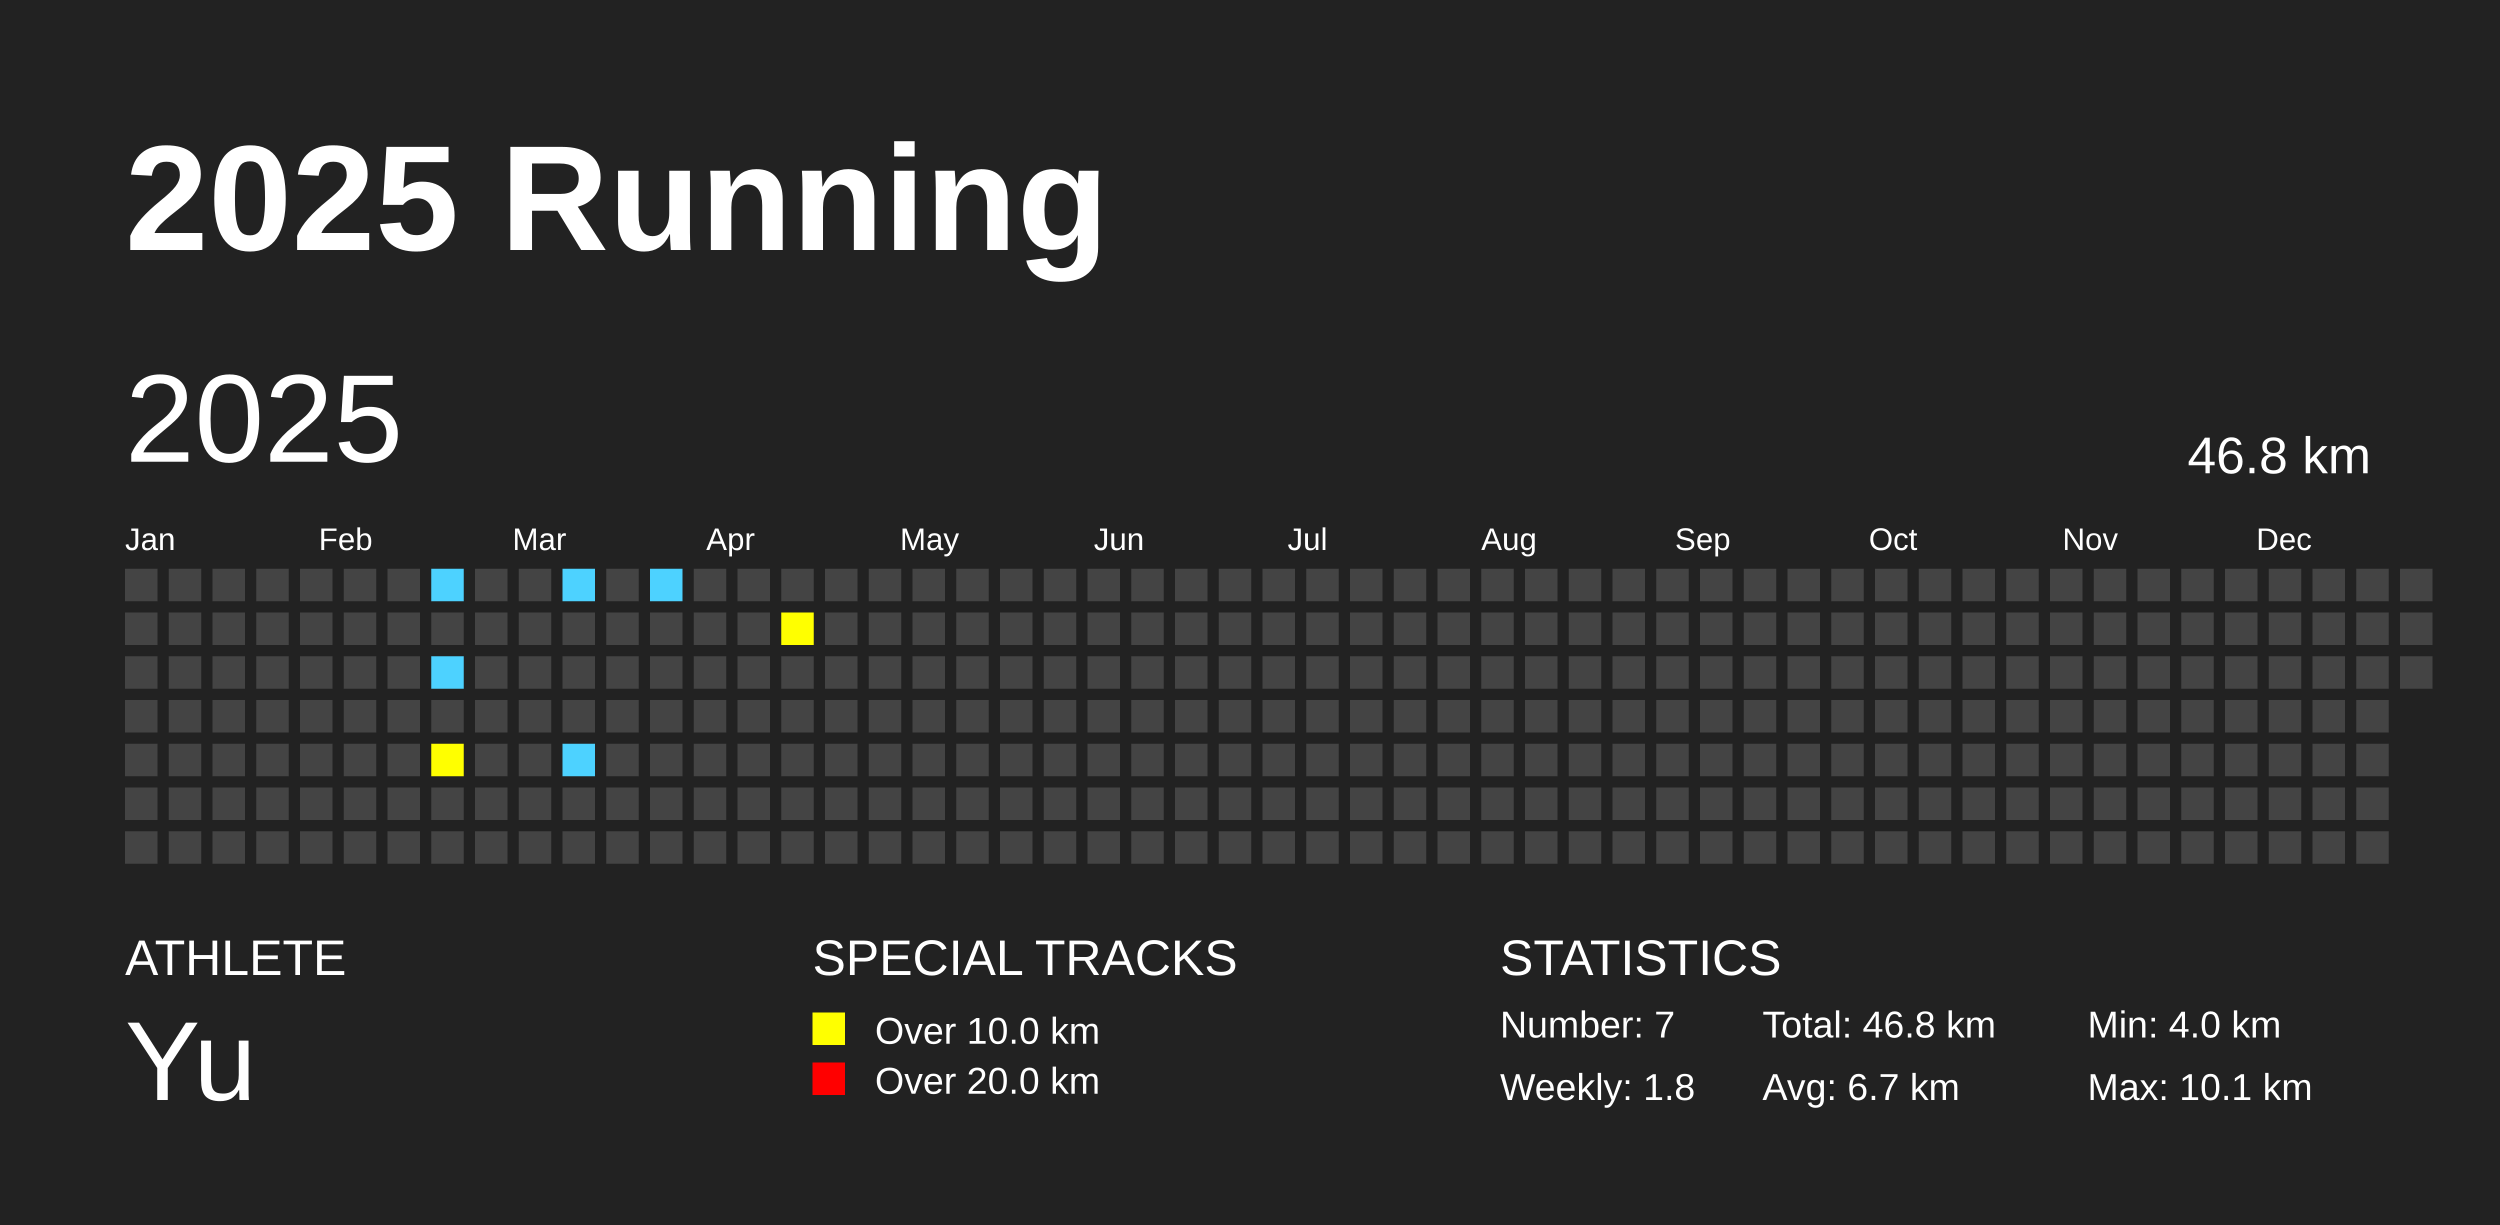
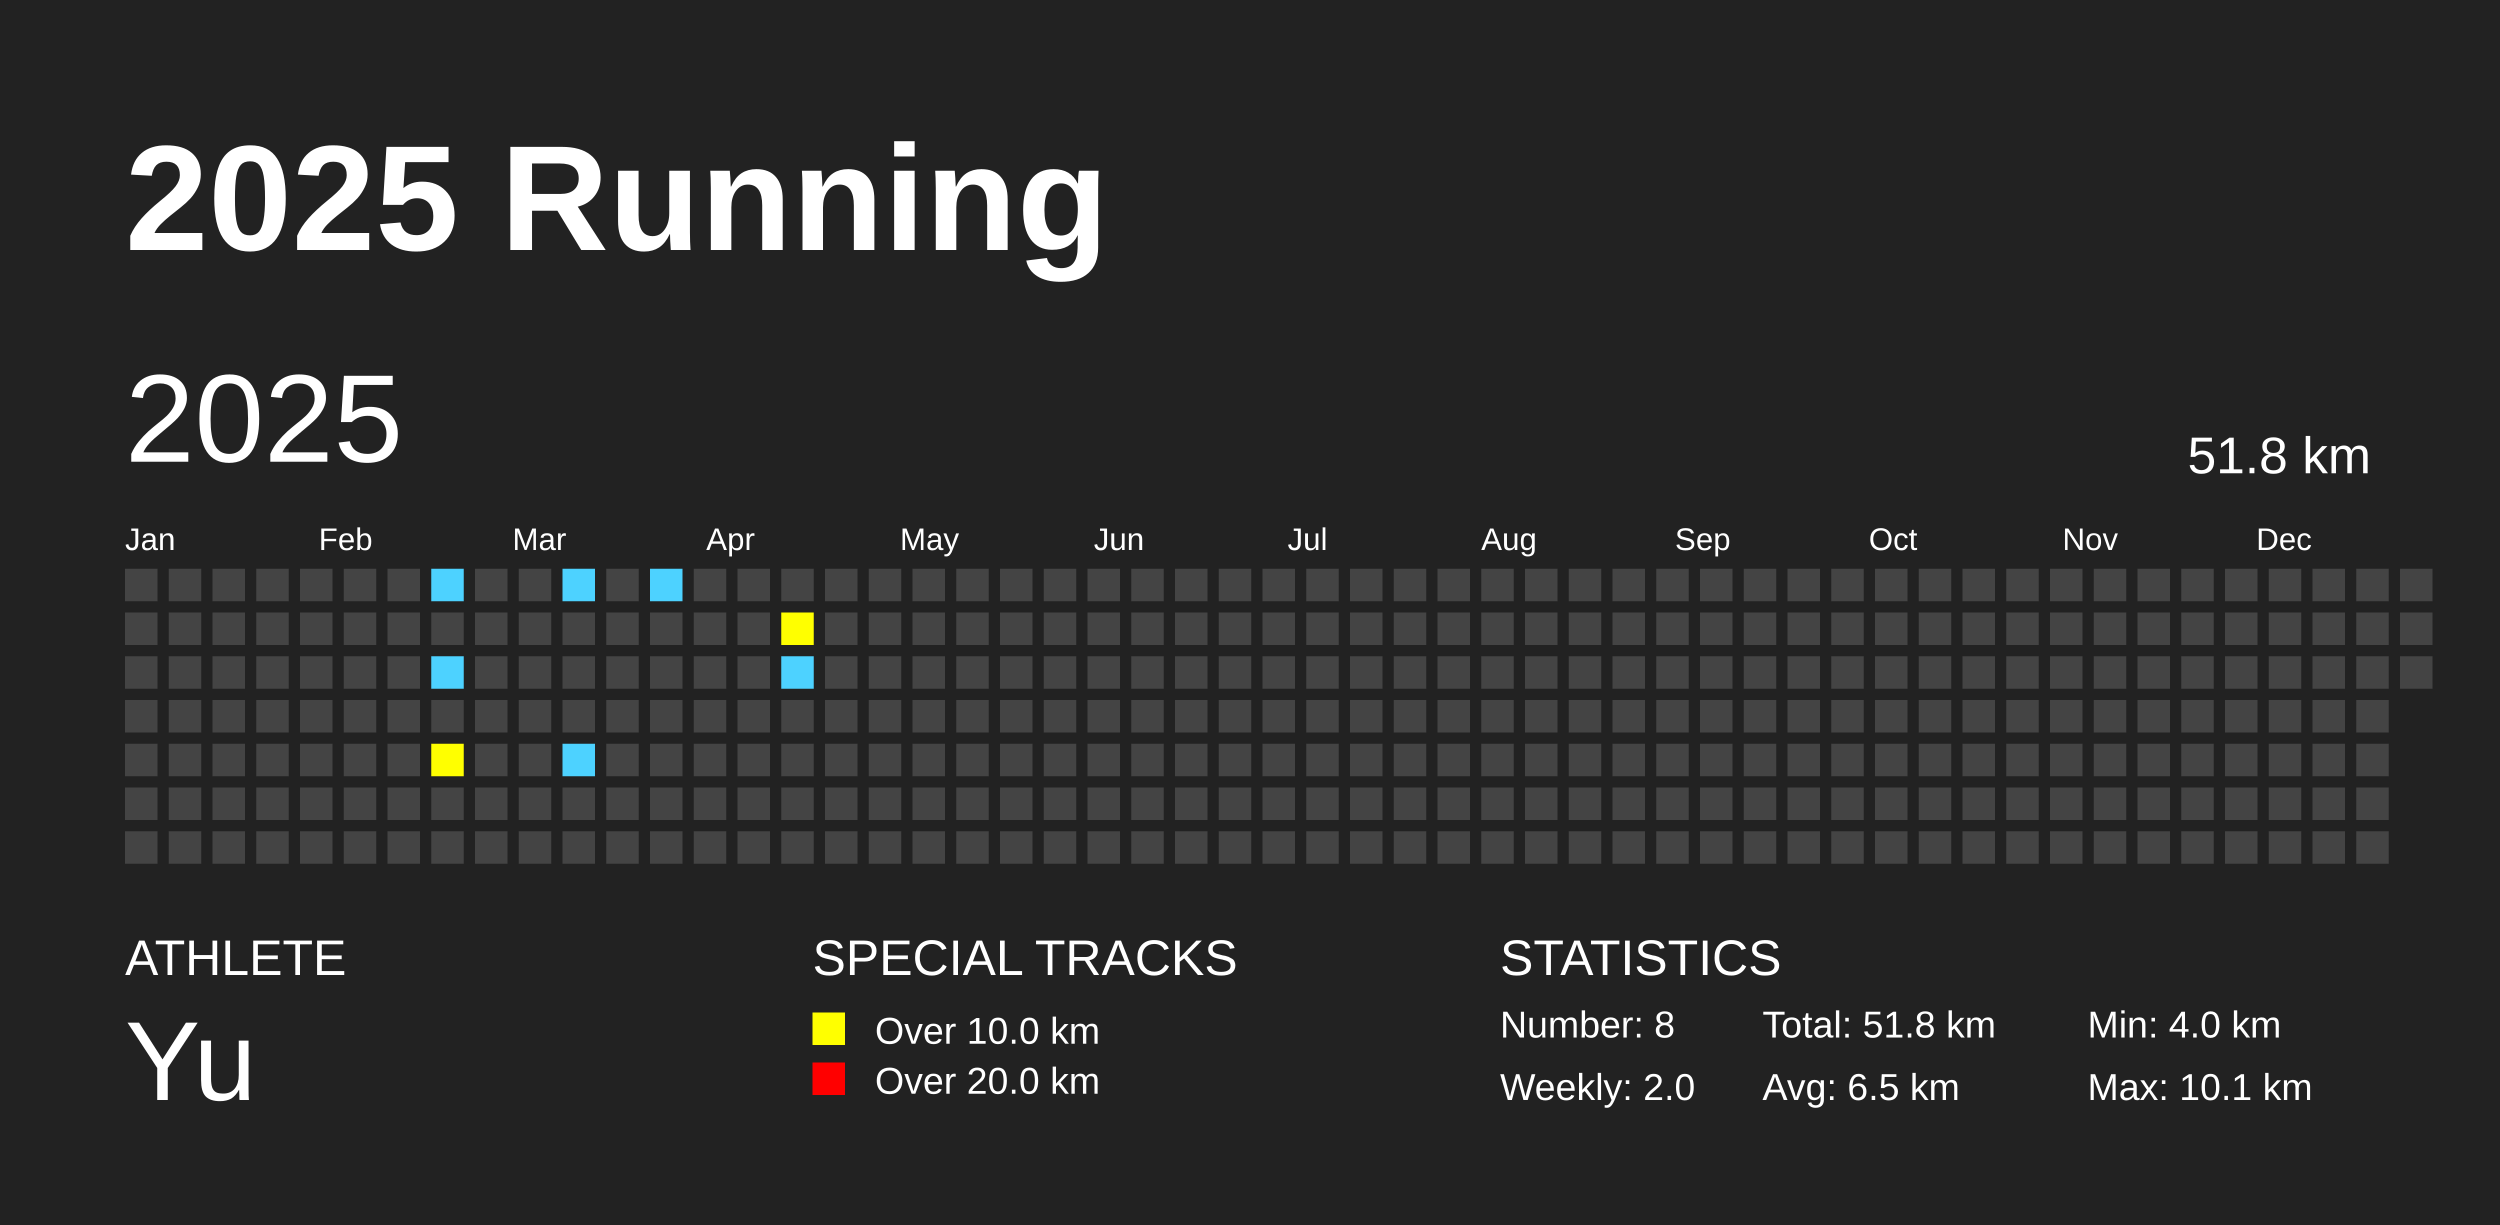
<svg xmlns="http://www.w3.org/2000/svg" baseProfile="full" height="98mm" version="1.1" viewBox="0,0,200,98" width="200mm">
  <defs />
  <rect fill="#222222" height="98" width="200" x="0" y="0" />
  <text fill="#FFFFFF" style="font-size:12px; font-family:Arial; font-weight:bold;" x="10" y="20">2025 Running</text>
  <text fill="#FFFFFF" style="font-size:4px; font-family:Arial" x="10" y="78">ATHLETE</text>
  <text fill="#FFFFFF" style="font-size:9px; font-family:Arial" x="10" y="88">Yu</text>
  <text fill="#FFFFFF" style="font-size:4px; font-family:Arial" x="65" y="78">SPECIAL TRACKS</text>
  <rect fill="yellow" height="2.6" width="2.6" x="65" y="81" />
  <text fill="#FFFFFF" style="font-size:3px; font-family:Arial" x="70" y="83.5">Over 10.0 km</text>
  <rect fill="red" height="2.6" width="2.6" x="65" y="85" />
  <text fill="#FFFFFF" style="font-size:3px; font-family:Arial" x="70" y="87.5">Over 20.0 km</text>
  <text fill="#FFFFFF" style="font-size:4px; font-family:Arial" x="120" y="78">STATISTICS</text>
-   <text fill="#FFFFFF" style="font-size:3px; font-family:Arial" x="120" y="83">Number: 7</text>
-   <text fill="#FFFFFF" style="font-size:3px; font-family:Arial" x="120" y="88">Weekly: 1.8</text>
-   <text fill="#FFFFFF" style="font-size:3px; font-family:Arial" x="141" y="83">Total: 46.8 km</text>
-   <text fill="#FFFFFF" style="font-size:3px; font-family:Arial" x="141" y="88">Avg: 6.7 km</text>
+   <text fill="#FFFFFF" style="font-size:3px; font-family:Arial" x="120" y="83">Number: 8</text>
+   <text fill="#FFFFFF" style="font-size:3px; font-family:Arial" x="120" y="88">Weekly: 2.0</text>
+   <text fill="#FFFFFF" style="font-size:3px; font-family:Arial" x="141" y="83">Total: 51.8 km</text>
+   <text fill="#FFFFFF" style="font-size:3px; font-family:Arial" x="141" y="88">Avg: 6.5 km</text>
  <text fill="#FFFFFF" style="font-size:3px; font-family:Arial" x="167" y="83">Min: 4.0 km</text>
  <text fill="#FFFFFF" style="font-size:3px; font-family:Arial" x="167" y="88">Max: 10.1 km</text>
  <text dominant-baseline="hanging" fill="#FFFFFF" style="font-size:10.0px; font-family:Arial;" x="10" y="30">2025</text>
-   <text dominant-baseline="hanging" fill="#FFFFFF" style="font-size:4.125px; font-family:Arial;" x="175" y="35">46.8 km</text>
+   <text dominant-baseline="hanging" fill="#FFFFFF" style="font-size:4.125px; font-family:Arial;" x="175" y="35">51.8 km</text>
  <text fill="#FFFFFF" style="font-size:2.5px; font-family:Arial" x="10.0" y="44">Jan</text>
  <text fill="#FFFFFF" style="font-size:2.5px; font-family:Arial" x="25.5" y="44">Feb</text>
  <text fill="#FFFFFF" style="font-size:2.5px; font-family:Arial" x="41.0" y="44">Mar</text>
  <text fill="#FFFFFF" style="font-size:2.5px; font-family:Arial" x="56.5" y="44">Apr</text>
  <text fill="#FFFFFF" style="font-size:2.5px; font-family:Arial" x="72.0" y="44">May</text>
  <text fill="#FFFFFF" style="font-size:2.5px; font-family:Arial" x="87.5" y="44">Jun</text>
  <text fill="#FFFFFF" style="font-size:2.5px; font-family:Arial" x="103.0" y="44">Jul</text>
  <text fill="#FFFFFF" style="font-size:2.5px; font-family:Arial" x="118.5" y="44">Aug</text>
  <text fill="#FFFFFF" style="font-size:2.5px; font-family:Arial" x="134.0" y="44">Sep</text>
  <text fill="#FFFFFF" style="font-size:2.5px; font-family:Arial" x="149.5" y="44">Oct</text>
  <text fill="#FFFFFF" style="font-size:2.5px; font-family:Arial" x="165.0" y="44">Nov</text>
  <text fill="#FFFFFF" style="font-size:2.5px; font-family:Arial" x="180.5" y="44">Dec</text>
  <rect fill="#444444" height="2.6" width="2.6" x="10.0" y="45.5" />
  <rect fill="#444444" height="2.6" width="2.6" x="10.0" y="49.0" />
  <rect fill="#444444" height="2.6" width="2.6" x="10.0" y="52.5" />
  <rect fill="#444444" height="2.6" width="2.6" x="10.0" y="56.0" />
  <rect fill="#444444" height="2.6" width="2.6" x="10.0" y="59.5" />
  <rect fill="#444444" height="2.6" width="2.6" x="10.0" y="63.0" />
  <rect fill="#444444" height="2.6" width="2.6" x="10.0" y="66.5" />
  <rect fill="#444444" height="2.6" width="2.6" x="13.5" y="45.5" />
  <rect fill="#444444" height="2.6" width="2.6" x="13.5" y="49.0" />
  <rect fill="#444444" height="2.6" width="2.6" x="13.5" y="52.5" />
  <rect fill="#444444" height="2.6" width="2.6" x="13.5" y="56.0" />
  <rect fill="#444444" height="2.6" width="2.6" x="13.5" y="59.5" />
  <rect fill="#444444" height="2.6" width="2.6" x="13.5" y="63.0" />
  <rect fill="#444444" height="2.6" width="2.6" x="13.5" y="66.5" />
  <rect fill="#444444" height="2.6" width="2.6" x="17.0" y="45.5" />
  <rect fill="#444444" height="2.6" width="2.6" x="17.0" y="49.0" />
  <rect fill="#444444" height="2.6" width="2.6" x="17.0" y="52.5" />
  <rect fill="#444444" height="2.6" width="2.6" x="17.0" y="56.0" />
  <rect fill="#444444" height="2.6" width="2.6" x="17.0" y="59.5" />
  <rect fill="#444444" height="2.6" width="2.6" x="17.0" y="63.0" />
  <rect fill="#444444" height="2.6" width="2.6" x="17.0" y="66.5" />
  <rect fill="#444444" height="2.6" width="2.6" x="20.5" y="45.5" />
  <rect fill="#444444" height="2.6" width="2.6" x="20.5" y="49.0" />
  <rect fill="#444444" height="2.6" width="2.6" x="20.5" y="52.5" />
  <rect fill="#444444" height="2.6" width="2.6" x="20.5" y="56.0" />
  <rect fill="#444444" height="2.6" width="2.6" x="20.5" y="59.5" />
  <rect fill="#444444" height="2.6" width="2.6" x="20.5" y="63.0" />
  <rect fill="#444444" height="2.6" width="2.6" x="20.5" y="66.5" />
  <rect fill="#444444" height="2.6" width="2.6" x="24.0" y="45.5" />
  <rect fill="#444444" height="2.6" width="2.6" x="24.0" y="49.0" />
  <rect fill="#444444" height="2.6" width="2.6" x="24.0" y="52.5" />
  <rect fill="#444444" height="2.6" width="2.6" x="24.0" y="56.0" />
  <rect fill="#444444" height="2.6" width="2.6" x="24.0" y="59.5" />
  <rect fill="#444444" height="2.6" width="2.6" x="24.0" y="63.0" />
  <rect fill="#444444" height="2.6" width="2.6" x="24.0" y="66.5" />
  <rect fill="#444444" height="2.6" width="2.6" x="27.5" y="45.5" />
  <rect fill="#444444" height="2.6" width="2.6" x="27.5" y="49.0" />
  <rect fill="#444444" height="2.6" width="2.6" x="27.5" y="52.5" />
  <rect fill="#444444" height="2.6" width="2.6" x="27.5" y="56.0" />
  <rect fill="#444444" height="2.6" width="2.6" x="27.5" y="59.5" />
  <rect fill="#444444" height="2.6" width="2.6" x="27.5" y="63.0" />
  <rect fill="#444444" height="2.6" width="2.6" x="27.5" y="66.5" />
  <rect fill="#444444" height="2.6" width="2.6" x="31.0" y="45.5" />
  <rect fill="#444444" height="2.6" width="2.6" x="31.0" y="49.0" />
  <rect fill="#444444" height="2.6" width="2.6" x="31.0" y="52.5" />
  <rect fill="#444444" height="2.6" width="2.6" x="31.0" y="56.0" />
  <rect fill="#444444" height="2.6" width="2.6" x="31.0" y="59.5" />
  <rect fill="#444444" height="2.6" width="2.6" x="31.0" y="63.0" />
  <rect fill="#444444" height="2.6" width="2.6" x="31.0" y="66.5" />
  <rect fill="#4DD2FF" height="2.6" width="2.6" x="34.5" y="45.5" />
  <rect fill="#444444" height="2.6" width="2.6" x="34.5" y="49.0" />
  <rect fill="#4DD2FF" height="2.6" width="2.6" x="34.5" y="52.5" />
  <rect fill="#444444" height="2.6" width="2.6" x="34.5" y="56.0" />
  <rect fill="yellow" height="2.6" width="2.6" x="34.5" y="59.5" />
  <rect fill="#444444" height="2.6" width="2.6" x="34.5" y="63.0" />
  <rect fill="#444444" height="2.6" width="2.6" x="34.5" y="66.5" />
  <rect fill="#444444" height="2.6" width="2.6" x="38.0" y="45.5" />
  <rect fill="#444444" height="2.6" width="2.6" x="38.0" y="49.0" />
  <rect fill="#444444" height="2.6" width="2.6" x="38.0" y="52.5" />
  <rect fill="#444444" height="2.6" width="2.6" x="38.0" y="56.0" />
  <rect fill="#444444" height="2.6" width="2.6" x="38.0" y="59.5" />
  <rect fill="#444444" height="2.6" width="2.6" x="38.0" y="63.0" />
  <rect fill="#444444" height="2.6" width="2.6" x="38.0" y="66.5" />
  <rect fill="#444444" height="2.6" width="2.6" x="41.5" y="45.5" />
  <rect fill="#444444" height="2.6" width="2.6" x="41.5" y="49.0" />
  <rect fill="#444444" height="2.6" width="2.6" x="41.5" y="52.5" />
  <rect fill="#444444" height="2.6" width="2.6" x="41.5" y="56.0" />
  <rect fill="#444444" height="2.6" width="2.6" x="41.5" y="59.5" />
  <rect fill="#444444" height="2.6" width="2.6" x="41.5" y="63.0" />
  <rect fill="#444444" height="2.6" width="2.6" x="41.5" y="66.5" />
  <rect fill="#4DD2FF" height="2.6" width="2.6" x="45.0" y="45.5" />
  <rect fill="#444444" height="2.6" width="2.6" x="45.0" y="49.0" />
  <rect fill="#444444" height="2.6" width="2.6" x="45.0" y="52.5" />
  <rect fill="#444444" height="2.6" width="2.6" x="45.0" y="56.0" />
  <rect fill="#4DD2FF" height="2.6" width="2.6" x="45.0" y="59.5" />
  <rect fill="#444444" height="2.6" width="2.6" x="45.0" y="63.0" />
  <rect fill="#444444" height="2.6" width="2.6" x="45.0" y="66.5" />
  <rect fill="#444444" height="2.6" width="2.6" x="48.5" y="45.5" />
  <rect fill="#444444" height="2.6" width="2.6" x="48.5" y="49.0" />
  <rect fill="#444444" height="2.6" width="2.6" x="48.5" y="52.5" />
  <rect fill="#444444" height="2.6" width="2.6" x="48.5" y="56.0" />
  <rect fill="#444444" height="2.6" width="2.6" x="48.5" y="59.5" />
  <rect fill="#444444" height="2.6" width="2.6" x="48.5" y="63.0" />
  <rect fill="#444444" height="2.6" width="2.6" x="48.5" y="66.5" />
  <rect fill="#4DD2FF" height="2.6" width="2.6" x="52.0" y="45.5" />
  <rect fill="#444444" height="2.6" width="2.6" x="52.0" y="49.0" />
  <rect fill="#444444" height="2.6" width="2.6" x="52.0" y="52.5" />
  <rect fill="#444444" height="2.6" width="2.6" x="52.0" y="56.0" />
  <rect fill="#444444" height="2.6" width="2.6" x="52.0" y="59.5" />
  <rect fill="#444444" height="2.6" width="2.6" x="52.0" y="63.0" />
  <rect fill="#444444" height="2.6" width="2.6" x="52.0" y="66.5" />
  <rect fill="#444444" height="2.6" width="2.6" x="55.5" y="45.5" />
  <rect fill="#444444" height="2.6" width="2.6" x="55.5" y="49.0" />
  <rect fill="#444444" height="2.6" width="2.6" x="55.5" y="52.5" />
  <rect fill="#444444" height="2.6" width="2.6" x="55.5" y="56.0" />
  <rect fill="#444444" height="2.6" width="2.6" x="55.5" y="59.5" />
  <rect fill="#444444" height="2.6" width="2.6" x="55.5" y="63.0" />
  <rect fill="#444444" height="2.6" width="2.6" x="55.5" y="66.5" />
  <rect fill="#444444" height="2.6" width="2.6" x="59.0" y="45.5" />
  <rect fill="#444444" height="2.6" width="2.6" x="59.0" y="49.0" />
  <rect fill="#444444" height="2.6" width="2.6" x="59.0" y="52.5" />
  <rect fill="#444444" height="2.6" width="2.6" x="59.0" y="56.0" />
  <rect fill="#444444" height="2.6" width="2.6" x="59.0" y="59.5" />
  <rect fill="#444444" height="2.6" width="2.6" x="59.0" y="63.0" />
  <rect fill="#444444" height="2.6" width="2.6" x="59.0" y="66.5" />
  <rect fill="#444444" height="2.6" width="2.6" x="62.5" y="45.5" />
  <rect fill="yellow" height="2.6" width="2.6" x="62.5" y="49.0" />
-   <rect fill="#444444" height="2.6" width="2.6" x="62.5" y="52.5" />
+   <rect fill="#4DD2FF" height="2.6" width="2.6" x="62.5" y="52.5" />
  <rect fill="#444444" height="2.6" width="2.6" x="62.5" y="56.0" />
  <rect fill="#444444" height="2.6" width="2.6" x="62.5" y="59.5" />
  <rect fill="#444444" height="2.6" width="2.6" x="62.5" y="63.0" />
  <rect fill="#444444" height="2.6" width="2.6" x="62.5" y="66.5" />
  <rect fill="#444444" height="2.6" width="2.6" x="66.0" y="45.5" />
  <rect fill="#444444" height="2.6" width="2.6" x="66.0" y="49.0" />
  <rect fill="#444444" height="2.6" width="2.6" x="66.0" y="52.5" />
  <rect fill="#444444" height="2.6" width="2.6" x="66.0" y="56.0" />
  <rect fill="#444444" height="2.6" width="2.6" x="66.0" y="59.5" />
  <rect fill="#444444" height="2.6" width="2.6" x="66.0" y="63.0" />
  <rect fill="#444444" height="2.6" width="2.6" x="66.0" y="66.5" />
  <rect fill="#444444" height="2.6" width="2.6" x="69.5" y="45.5" />
  <rect fill="#444444" height="2.6" width="2.6" x="69.5" y="49.0" />
  <rect fill="#444444" height="2.6" width="2.6" x="69.5" y="52.5" />
  <rect fill="#444444" height="2.6" width="2.6" x="69.5" y="56.0" />
  <rect fill="#444444" height="2.6" width="2.6" x="69.5" y="59.5" />
  <rect fill="#444444" height="2.6" width="2.6" x="69.5" y="63.0" />
  <rect fill="#444444" height="2.6" width="2.6" x="69.5" y="66.5" />
  <rect fill="#444444" height="2.6" width="2.6" x="73.0" y="45.5" />
  <rect fill="#444444" height="2.6" width="2.6" x="73.0" y="49.0" />
  <rect fill="#444444" height="2.6" width="2.6" x="73.0" y="52.5" />
  <rect fill="#444444" height="2.6" width="2.6" x="73.0" y="56.0" />
  <rect fill="#444444" height="2.6" width="2.6" x="73.0" y="59.5" />
  <rect fill="#444444" height="2.6" width="2.6" x="73.0" y="63.0" />
  <rect fill="#444444" height="2.6" width="2.6" x="73.0" y="66.5" />
  <rect fill="#444444" height="2.6" width="2.6" x="76.5" y="45.5" />
  <rect fill="#444444" height="2.6" width="2.6" x="76.5" y="49.0" />
  <rect fill="#444444" height="2.6" width="2.6" x="76.5" y="52.5" />
  <rect fill="#444444" height="2.6" width="2.6" x="76.5" y="56.0" />
  <rect fill="#444444" height="2.6" width="2.6" x="76.5" y="59.5" />
  <rect fill="#444444" height="2.6" width="2.6" x="76.5" y="63.0" />
  <rect fill="#444444" height="2.6" width="2.6" x="76.5" y="66.5" />
  <rect fill="#444444" height="2.6" width="2.6" x="80.0" y="45.5" />
  <rect fill="#444444" height="2.6" width="2.6" x="80.0" y="49.0" />
  <rect fill="#444444" height="2.6" width="2.6" x="80.0" y="52.5" />
  <rect fill="#444444" height="2.6" width="2.6" x="80.0" y="56.0" />
  <rect fill="#444444" height="2.6" width="2.6" x="80.0" y="59.5" />
  <rect fill="#444444" height="2.6" width="2.6" x="80.0" y="63.0" />
  <rect fill="#444444" height="2.6" width="2.6" x="80.0" y="66.5" />
  <rect fill="#444444" height="2.6" width="2.6" x="83.5" y="45.5" />
  <rect fill="#444444" height="2.6" width="2.6" x="83.5" y="49.0" />
  <rect fill="#444444" height="2.6" width="2.6" x="83.5" y="52.5" />
  <rect fill="#444444" height="2.6" width="2.6" x="83.5" y="56.0" />
  <rect fill="#444444" height="2.6" width="2.6" x="83.5" y="59.5" />
  <rect fill="#444444" height="2.6" width="2.6" x="83.5" y="63.0" />
  <rect fill="#444444" height="2.6" width="2.6" x="83.5" y="66.5" />
  <rect fill="#444444" height="2.6" width="2.6" x="87.0" y="45.5" />
  <rect fill="#444444" height="2.6" width="2.6" x="87.0" y="49.0" />
  <rect fill="#444444" height="2.6" width="2.6" x="87.0" y="52.5" />
  <rect fill="#444444" height="2.6" width="2.6" x="87.0" y="56.0" />
  <rect fill="#444444" height="2.6" width="2.6" x="87.0" y="59.5" />
  <rect fill="#444444" height="2.6" width="2.6" x="87.0" y="63.0" />
  <rect fill="#444444" height="2.6" width="2.6" x="87.0" y="66.5" />
  <rect fill="#444444" height="2.6" width="2.6" x="90.5" y="45.5" />
  <rect fill="#444444" height="2.6" width="2.6" x="90.5" y="49.0" />
  <rect fill="#444444" height="2.6" width="2.6" x="90.5" y="52.5" />
  <rect fill="#444444" height="2.6" width="2.6" x="90.5" y="56.0" />
  <rect fill="#444444" height="2.6" width="2.6" x="90.5" y="59.5" />
  <rect fill="#444444" height="2.6" width="2.6" x="90.5" y="63.0" />
  <rect fill="#444444" height="2.6" width="2.6" x="90.5" y="66.5" />
  <rect fill="#444444" height="2.6" width="2.6" x="94.0" y="45.5" />
  <rect fill="#444444" height="2.6" width="2.6" x="94.0" y="49.0" />
  <rect fill="#444444" height="2.6" width="2.6" x="94.0" y="52.5" />
  <rect fill="#444444" height="2.6" width="2.6" x="94.0" y="56.0" />
  <rect fill="#444444" height="2.6" width="2.6" x="94.0" y="59.5" />
  <rect fill="#444444" height="2.6" width="2.6" x="94.0" y="63.0" />
  <rect fill="#444444" height="2.6" width="2.6" x="94.0" y="66.5" />
  <rect fill="#444444" height="2.6" width="2.6" x="97.5" y="45.5" />
  <rect fill="#444444" height="2.6" width="2.6" x="97.5" y="49.0" />
  <rect fill="#444444" height="2.6" width="2.6" x="97.5" y="52.5" />
  <rect fill="#444444" height="2.6" width="2.6" x="97.5" y="56.0" />
  <rect fill="#444444" height="2.6" width="2.6" x="97.5" y="59.5" />
  <rect fill="#444444" height="2.6" width="2.6" x="97.5" y="63.0" />
  <rect fill="#444444" height="2.6" width="2.6" x="97.5" y="66.5" />
  <rect fill="#444444" height="2.6" width="2.6" x="101.0" y="45.5" />
  <rect fill="#444444" height="2.6" width="2.6" x="101.0" y="49.0" />
  <rect fill="#444444" height="2.6" width="2.6" x="101.0" y="52.5" />
  <rect fill="#444444" height="2.6" width="2.6" x="101.0" y="56.0" />
  <rect fill="#444444" height="2.6" width="2.6" x="101.0" y="59.5" />
  <rect fill="#444444" height="2.6" width="2.6" x="101.0" y="63.0" />
  <rect fill="#444444" height="2.6" width="2.6" x="101.0" y="66.5" />
  <rect fill="#444444" height="2.6" width="2.6" x="104.5" y="45.5" />
  <rect fill="#444444" height="2.6" width="2.6" x="104.5" y="49.0" />
  <rect fill="#444444" height="2.6" width="2.6" x="104.5" y="52.5" />
  <rect fill="#444444" height="2.6" width="2.6" x="104.5" y="56.0" />
  <rect fill="#444444" height="2.6" width="2.6" x="104.5" y="59.5" />
  <rect fill="#444444" height="2.6" width="2.6" x="104.5" y="63.0" />
  <rect fill="#444444" height="2.6" width="2.6" x="104.5" y="66.5" />
  <rect fill="#444444" height="2.6" width="2.6" x="108.0" y="45.5" />
  <rect fill="#444444" height="2.6" width="2.6" x="108.0" y="49.0" />
  <rect fill="#444444" height="2.6" width="2.6" x="108.0" y="52.5" />
  <rect fill="#444444" height="2.6" width="2.6" x="108.0" y="56.0" />
  <rect fill="#444444" height="2.6" width="2.6" x="108.0" y="59.5" />
  <rect fill="#444444" height="2.6" width="2.6" x="108.0" y="63.0" />
  <rect fill="#444444" height="2.6" width="2.6" x="108.0" y="66.5" />
  <rect fill="#444444" height="2.6" width="2.6" x="111.5" y="45.5" />
  <rect fill="#444444" height="2.6" width="2.6" x="111.5" y="49.0" />
  <rect fill="#444444" height="2.6" width="2.6" x="111.5" y="52.5" />
  <rect fill="#444444" height="2.6" width="2.6" x="111.5" y="56.0" />
  <rect fill="#444444" height="2.6" width="2.6" x="111.5" y="59.5" />
  <rect fill="#444444" height="2.6" width="2.6" x="111.5" y="63.0" />
  <rect fill="#444444" height="2.6" width="2.6" x="111.5" y="66.5" />
  <rect fill="#444444" height="2.6" width="2.6" x="115.0" y="45.5" />
  <rect fill="#444444" height="2.6" width="2.6" x="115.0" y="49.0" />
  <rect fill="#444444" height="2.6" width="2.6" x="115.0" y="52.5" />
  <rect fill="#444444" height="2.6" width="2.6" x="115.0" y="56.0" />
  <rect fill="#444444" height="2.6" width="2.6" x="115.0" y="59.5" />
  <rect fill="#444444" height="2.6" width="2.6" x="115.0" y="63.0" />
  <rect fill="#444444" height="2.6" width="2.6" x="115.0" y="66.5" />
  <rect fill="#444444" height="2.6" width="2.6" x="118.5" y="45.5" />
  <rect fill="#444444" height="2.6" width="2.6" x="118.5" y="49.0" />
  <rect fill="#444444" height="2.6" width="2.6" x="118.5" y="52.5" />
  <rect fill="#444444" height="2.6" width="2.6" x="118.5" y="56.0" />
  <rect fill="#444444" height="2.6" width="2.6" x="118.5" y="59.5" />
  <rect fill="#444444" height="2.6" width="2.6" x="118.5" y="63.0" />
  <rect fill="#444444" height="2.6" width="2.6" x="118.5" y="66.5" />
  <rect fill="#444444" height="2.6" width="2.6" x="122.0" y="45.5" />
  <rect fill="#444444" height="2.6" width="2.6" x="122.0" y="49.0" />
  <rect fill="#444444" height="2.6" width="2.6" x="122.0" y="52.5" />
  <rect fill="#444444" height="2.6" width="2.6" x="122.0" y="56.0" />
  <rect fill="#444444" height="2.6" width="2.6" x="122.0" y="59.5" />
  <rect fill="#444444" height="2.6" width="2.6" x="122.0" y="63.0" />
  <rect fill="#444444" height="2.6" width="2.6" x="122.0" y="66.5" />
  <rect fill="#444444" height="2.6" width="2.6" x="125.5" y="45.5" />
  <rect fill="#444444" height="2.6" width="2.6" x="125.5" y="49.0" />
  <rect fill="#444444" height="2.6" width="2.6" x="125.5" y="52.5" />
  <rect fill="#444444" height="2.6" width="2.6" x="125.5" y="56.0" />
  <rect fill="#444444" height="2.6" width="2.6" x="125.5" y="59.5" />
  <rect fill="#444444" height="2.6" width="2.6" x="125.5" y="63.0" />
  <rect fill="#444444" height="2.6" width="2.6" x="125.5" y="66.5" />
  <rect fill="#444444" height="2.6" width="2.6" x="129.0" y="45.5" />
  <rect fill="#444444" height="2.6" width="2.6" x="129.0" y="49.0" />
  <rect fill="#444444" height="2.6" width="2.6" x="129.0" y="52.5" />
  <rect fill="#444444" height="2.6" width="2.6" x="129.0" y="56.0" />
  <rect fill="#444444" height="2.6" width="2.6" x="129.0" y="59.5" />
  <rect fill="#444444" height="2.6" width="2.6" x="129.0" y="63.0" />
  <rect fill="#444444" height="2.6" width="2.6" x="129.0" y="66.5" />
  <rect fill="#444444" height="2.6" width="2.6" x="132.5" y="45.5" />
  <rect fill="#444444" height="2.6" width="2.6" x="132.5" y="49.0" />
  <rect fill="#444444" height="2.6" width="2.6" x="132.5" y="52.5" />
  <rect fill="#444444" height="2.6" width="2.6" x="132.5" y="56.0" />
  <rect fill="#444444" height="2.6" width="2.6" x="132.5" y="59.5" />
  <rect fill="#444444" height="2.6" width="2.6" x="132.5" y="63.0" />
  <rect fill="#444444" height="2.6" width="2.6" x="132.5" y="66.5" />
  <rect fill="#444444" height="2.6" width="2.6" x="136.0" y="45.5" />
  <rect fill="#444444" height="2.6" width="2.6" x="136.0" y="49.0" />
  <rect fill="#444444" height="2.6" width="2.6" x="136.0" y="52.5" />
  <rect fill="#444444" height="2.6" width="2.6" x="136.0" y="56.0" />
  <rect fill="#444444" height="2.6" width="2.6" x="136.0" y="59.5" />
  <rect fill="#444444" height="2.6" width="2.6" x="136.0" y="63.0" />
  <rect fill="#444444" height="2.6" width="2.6" x="136.0" y="66.5" />
  <rect fill="#444444" height="2.6" width="2.6" x="139.5" y="45.5" />
  <rect fill="#444444" height="2.6" width="2.6" x="139.5" y="49.0" />
  <rect fill="#444444" height="2.6" width="2.6" x="139.5" y="52.5" />
  <rect fill="#444444" height="2.6" width="2.6" x="139.5" y="56.0" />
  <rect fill="#444444" height="2.6" width="2.6" x="139.5" y="59.5" />
  <rect fill="#444444" height="2.6" width="2.6" x="139.5" y="63.0" />
  <rect fill="#444444" height="2.6" width="2.6" x="139.5" y="66.5" />
  <rect fill="#444444" height="2.6" width="2.6" x="143.0" y="45.5" />
  <rect fill="#444444" height="2.6" width="2.6" x="143.0" y="49.0" />
  <rect fill="#444444" height="2.6" width="2.6" x="143.0" y="52.5" />
  <rect fill="#444444" height="2.6" width="2.6" x="143.0" y="56.0" />
  <rect fill="#444444" height="2.6" width="2.6" x="143.0" y="59.5" />
  <rect fill="#444444" height="2.6" width="2.6" x="143.0" y="63.0" />
  <rect fill="#444444" height="2.6" width="2.6" x="143.0" y="66.5" />
  <rect fill="#444444" height="2.6" width="2.6" x="146.5" y="45.5" />
  <rect fill="#444444" height="2.6" width="2.6" x="146.5" y="49.0" />
  <rect fill="#444444" height="2.6" width="2.6" x="146.5" y="52.5" />
  <rect fill="#444444" height="2.6" width="2.6" x="146.5" y="56.0" />
  <rect fill="#444444" height="2.6" width="2.6" x="146.5" y="59.5" />
  <rect fill="#444444" height="2.6" width="2.6" x="146.5" y="63.0" />
  <rect fill="#444444" height="2.6" width="2.6" x="146.5" y="66.5" />
  <rect fill="#444444" height="2.6" width="2.6" x="150.0" y="45.5" />
  <rect fill="#444444" height="2.6" width="2.6" x="150.0" y="49.0" />
  <rect fill="#444444" height="2.6" width="2.6" x="150.0" y="52.5" />
  <rect fill="#444444" height="2.6" width="2.6" x="150.0" y="56.0" />
  <rect fill="#444444" height="2.6" width="2.6" x="150.0" y="59.5" />
  <rect fill="#444444" height="2.6" width="2.6" x="150.0" y="63.0" />
  <rect fill="#444444" height="2.6" width="2.6" x="150.0" y="66.5" />
  <rect fill="#444444" height="2.6" width="2.6" x="153.5" y="45.5" />
  <rect fill="#444444" height="2.6" width="2.6" x="153.5" y="49.0" />
  <rect fill="#444444" height="2.6" width="2.6" x="153.5" y="52.5" />
  <rect fill="#444444" height="2.6" width="2.6" x="153.5" y="56.0" />
  <rect fill="#444444" height="2.6" width="2.6" x="153.5" y="59.5" />
  <rect fill="#444444" height="2.6" width="2.6" x="153.5" y="63.0" />
  <rect fill="#444444" height="2.6" width="2.6" x="153.5" y="66.5" />
  <rect fill="#444444" height="2.6" width="2.6" x="157.0" y="45.5" />
  <rect fill="#444444" height="2.6" width="2.6" x="157.0" y="49.0" />
  <rect fill="#444444" height="2.6" width="2.6" x="157.0" y="52.5" />
  <rect fill="#444444" height="2.6" width="2.6" x="157.0" y="56.0" />
  <rect fill="#444444" height="2.6" width="2.6" x="157.0" y="59.5" />
  <rect fill="#444444" height="2.6" width="2.6" x="157.0" y="63.0" />
  <rect fill="#444444" height="2.6" width="2.6" x="157.0" y="66.5" />
  <rect fill="#444444" height="2.6" width="2.6" x="160.5" y="45.5" />
  <rect fill="#444444" height="2.6" width="2.6" x="160.5" y="49.0" />
  <rect fill="#444444" height="2.6" width="2.6" x="160.5" y="52.5" />
  <rect fill="#444444" height="2.6" width="2.6" x="160.5" y="56.0" />
  <rect fill="#444444" height="2.6" width="2.6" x="160.5" y="59.5" />
  <rect fill="#444444" height="2.6" width="2.6" x="160.5" y="63.0" />
  <rect fill="#444444" height="2.6" width="2.6" x="160.5" y="66.5" />
  <rect fill="#444444" height="2.6" width="2.6" x="164.0" y="45.5" />
  <rect fill="#444444" height="2.6" width="2.6" x="164.0" y="49.0" />
  <rect fill="#444444" height="2.6" width="2.6" x="164.0" y="52.5" />
  <rect fill="#444444" height="2.6" width="2.6" x="164.0" y="56.0" />
  <rect fill="#444444" height="2.6" width="2.6" x="164.0" y="59.5" />
  <rect fill="#444444" height="2.6" width="2.6" x="164.0" y="63.0" />
  <rect fill="#444444" height="2.6" width="2.6" x="164.0" y="66.5" />
  <rect fill="#444444" height="2.6" width="2.6" x="167.5" y="45.5" />
  <rect fill="#444444" height="2.6" width="2.6" x="167.5" y="49.0" />
  <rect fill="#444444" height="2.6" width="2.6" x="167.5" y="52.5" />
  <rect fill="#444444" height="2.6" width="2.6" x="167.5" y="56.0" />
  <rect fill="#444444" height="2.6" width="2.6" x="167.5" y="59.5" />
  <rect fill="#444444" height="2.6" width="2.6" x="167.5" y="63.0" />
  <rect fill="#444444" height="2.6" width="2.6" x="167.5" y="66.5" />
  <rect fill="#444444" height="2.6" width="2.6" x="171.0" y="45.5" />
  <rect fill="#444444" height="2.6" width="2.6" x="171.0" y="49.0" />
  <rect fill="#444444" height="2.6" width="2.6" x="171.0" y="52.5" />
  <rect fill="#444444" height="2.6" width="2.6" x="171.0" y="56.0" />
  <rect fill="#444444" height="2.6" width="2.6" x="171.0" y="59.5" />
  <rect fill="#444444" height="2.6" width="2.6" x="171.0" y="63.0" />
  <rect fill="#444444" height="2.6" width="2.6" x="171.0" y="66.5" />
  <rect fill="#444444" height="2.6" width="2.6" x="174.5" y="45.5" />
  <rect fill="#444444" height="2.6" width="2.6" x="174.5" y="49.0" />
  <rect fill="#444444" height="2.6" width="2.6" x="174.5" y="52.5" />
  <rect fill="#444444" height="2.6" width="2.6" x="174.5" y="56.0" />
  <rect fill="#444444" height="2.6" width="2.6" x="174.5" y="59.5" />
  <rect fill="#444444" height="2.6" width="2.6" x="174.5" y="63.0" />
  <rect fill="#444444" height="2.6" width="2.6" x="174.5" y="66.5" />
  <rect fill="#444444" height="2.6" width="2.6" x="178.0" y="45.5" />
  <rect fill="#444444" height="2.6" width="2.6" x="178.0" y="49.0" />
  <rect fill="#444444" height="2.6" width="2.6" x="178.0" y="52.5" />
  <rect fill="#444444" height="2.6" width="2.6" x="178.0" y="56.0" />
  <rect fill="#444444" height="2.6" width="2.6" x="178.0" y="59.5" />
  <rect fill="#444444" height="2.6" width="2.6" x="178.0" y="63.0" />
  <rect fill="#444444" height="2.6" width="2.6" x="178.0" y="66.5" />
  <rect fill="#444444" height="2.6" width="2.6" x="181.5" y="45.5" />
  <rect fill="#444444" height="2.6" width="2.6" x="181.5" y="49.0" />
  <rect fill="#444444" height="2.6" width="2.6" x="181.5" y="52.5" />
  <rect fill="#444444" height="2.6" width="2.6" x="181.5" y="56.0" />
  <rect fill="#444444" height="2.6" width="2.6" x="181.5" y="59.5" />
  <rect fill="#444444" height="2.6" width="2.6" x="181.5" y="63.0" />
  <rect fill="#444444" height="2.6" width="2.6" x="181.5" y="66.5" />
  <rect fill="#444444" height="2.6" width="2.6" x="185.0" y="45.5" />
  <rect fill="#444444" height="2.6" width="2.6" x="185.0" y="49.0" />
  <rect fill="#444444" height="2.6" width="2.6" x="185.0" y="52.5" />
  <rect fill="#444444" height="2.6" width="2.6" x="185.0" y="56.0" />
  <rect fill="#444444" height="2.6" width="2.6" x="185.0" y="59.5" />
  <rect fill="#444444" height="2.6" width="2.6" x="185.0" y="63.0" />
  <rect fill="#444444" height="2.6" width="2.6" x="185.0" y="66.5" />
  <rect fill="#444444" height="2.6" width="2.6" x="188.5" y="45.5" />
  <rect fill="#444444" height="2.6" width="2.6" x="188.5" y="49.0" />
  <rect fill="#444444" height="2.6" width="2.6" x="188.5" y="52.5" />
  <rect fill="#444444" height="2.6" width="2.6" x="188.5" y="56.0" />
  <rect fill="#444444" height="2.6" width="2.6" x="188.5" y="59.5" />
  <rect fill="#444444" height="2.6" width="2.6" x="188.5" y="63.0" />
  <rect fill="#444444" height="2.6" width="2.6" x="188.5" y="66.5" />
  <rect fill="#444444" height="2.6" width="2.6" x="192.0" y="45.5" />
  <rect fill="#444444" height="2.6" width="2.6" x="192.0" y="49.0" />
  <rect fill="#444444" height="2.6" width="2.6" x="192.0" y="52.5" />
</svg>
